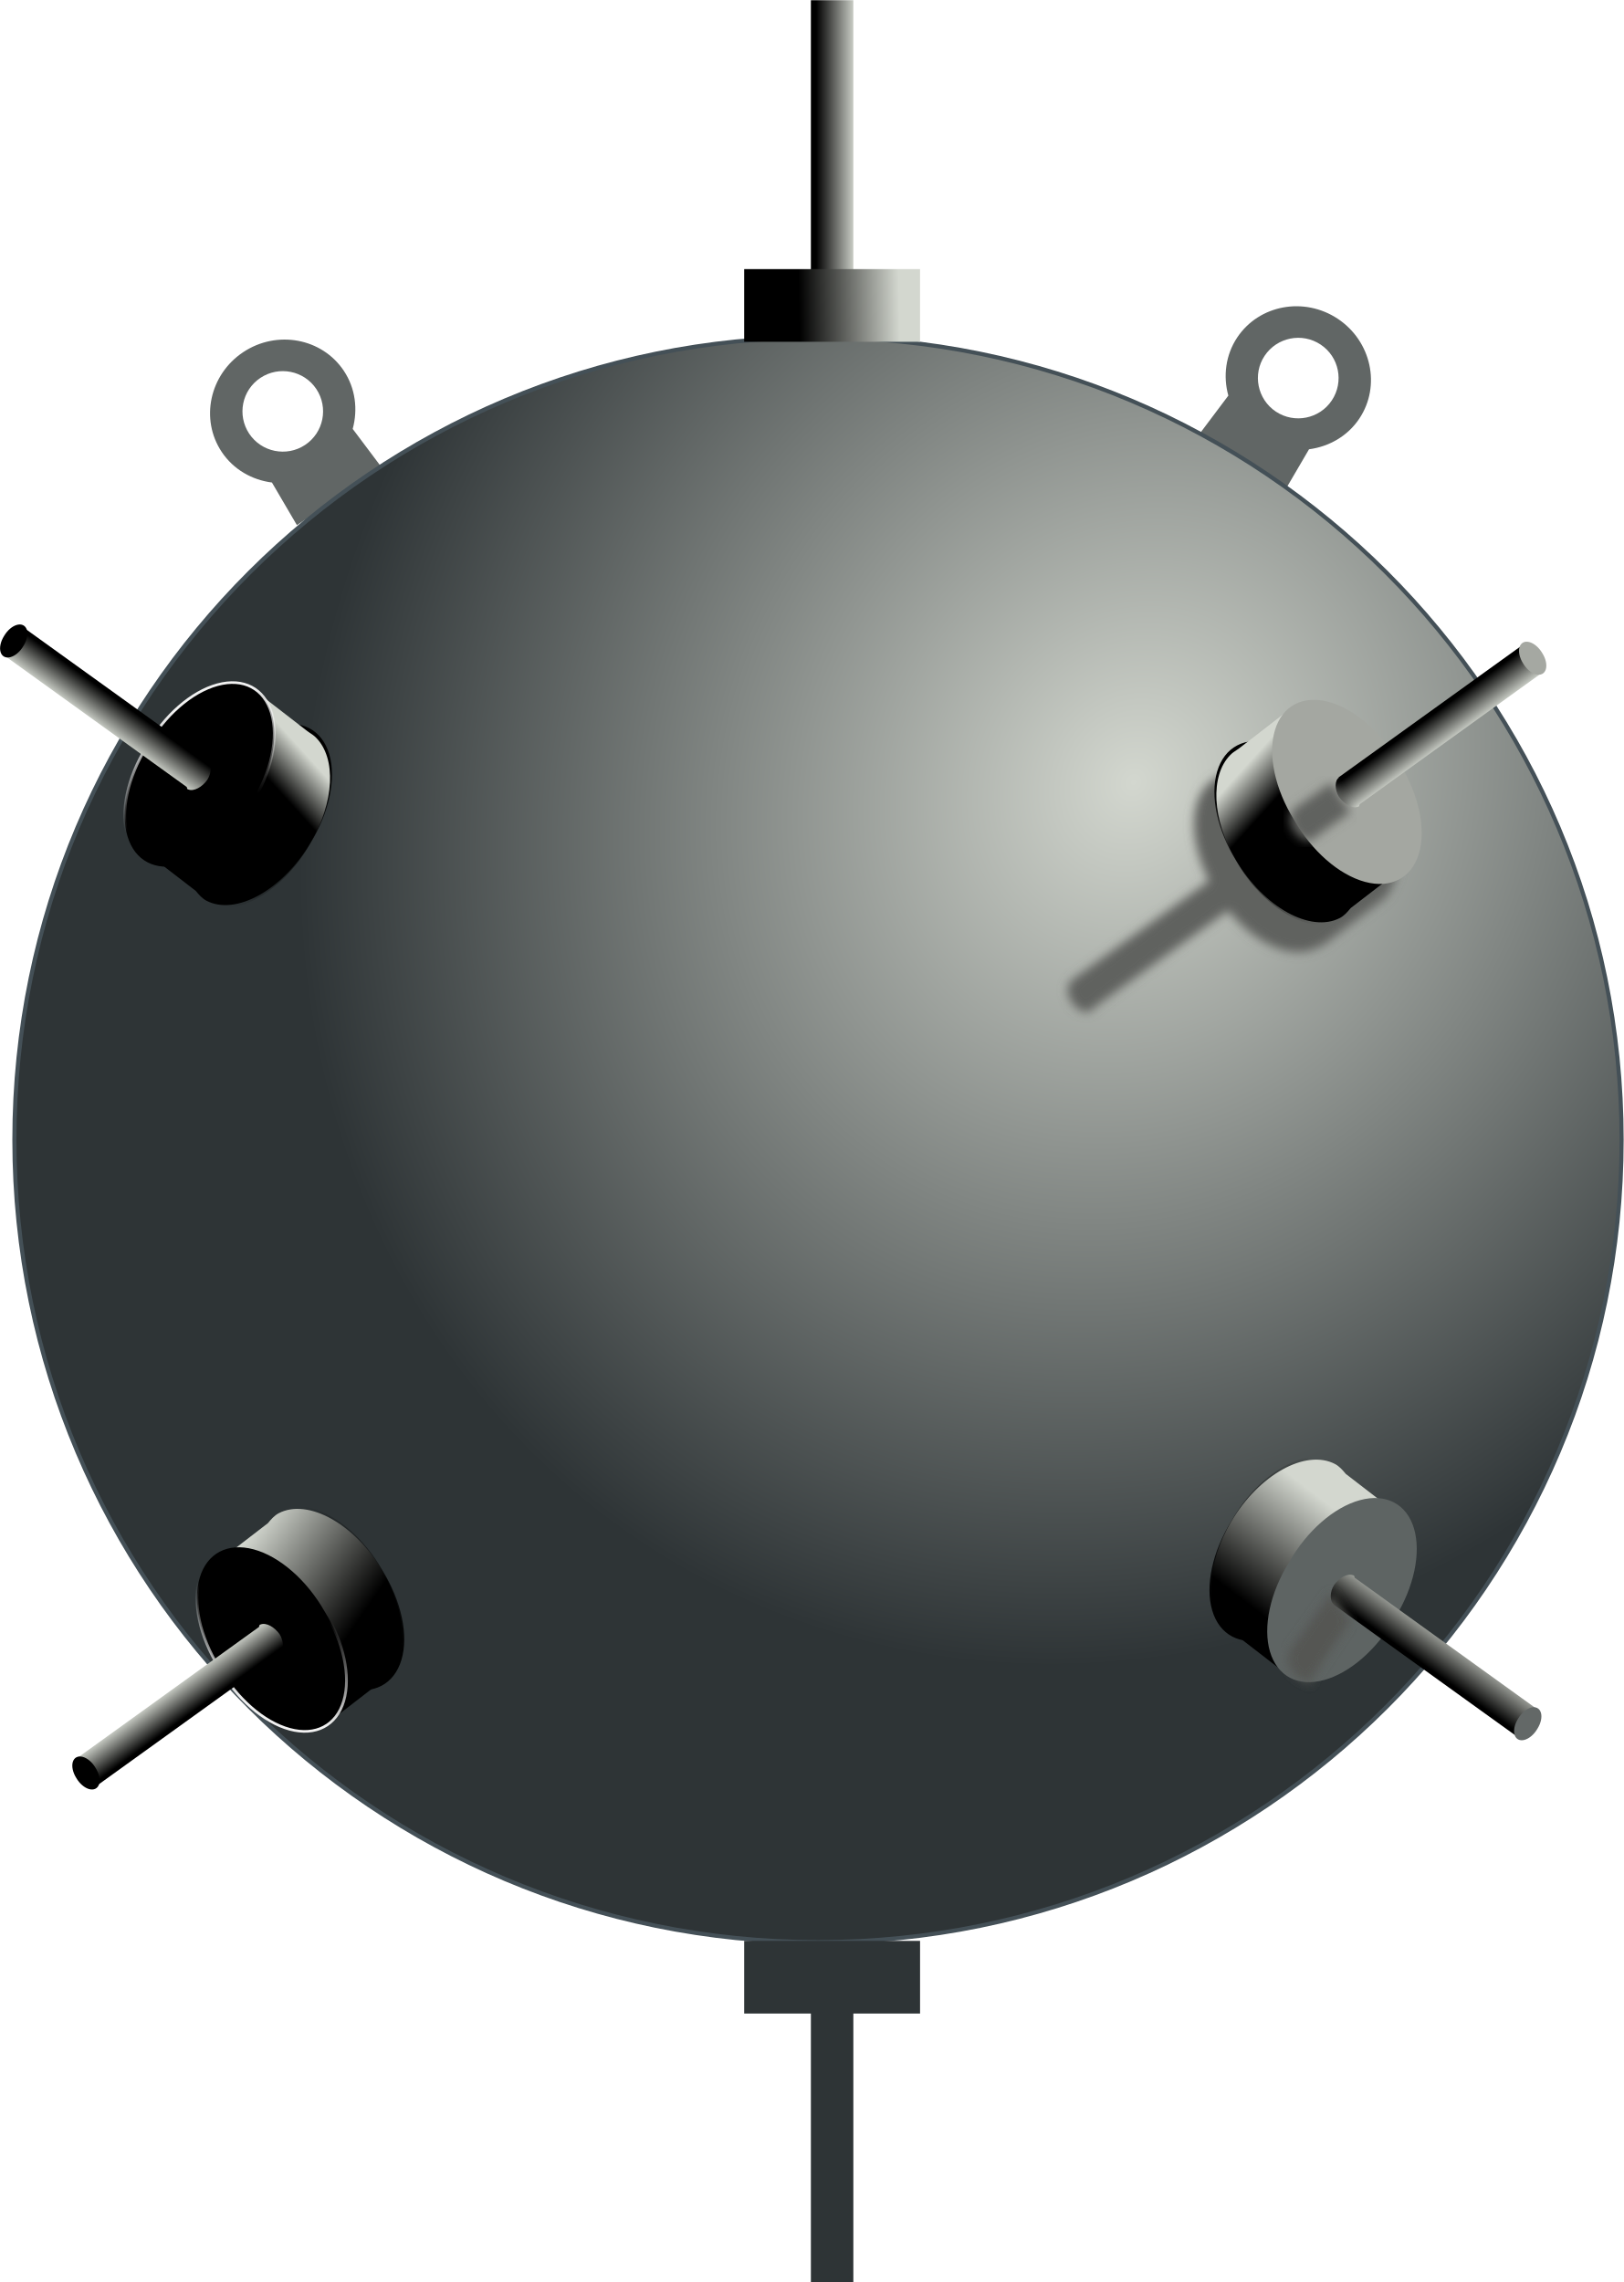
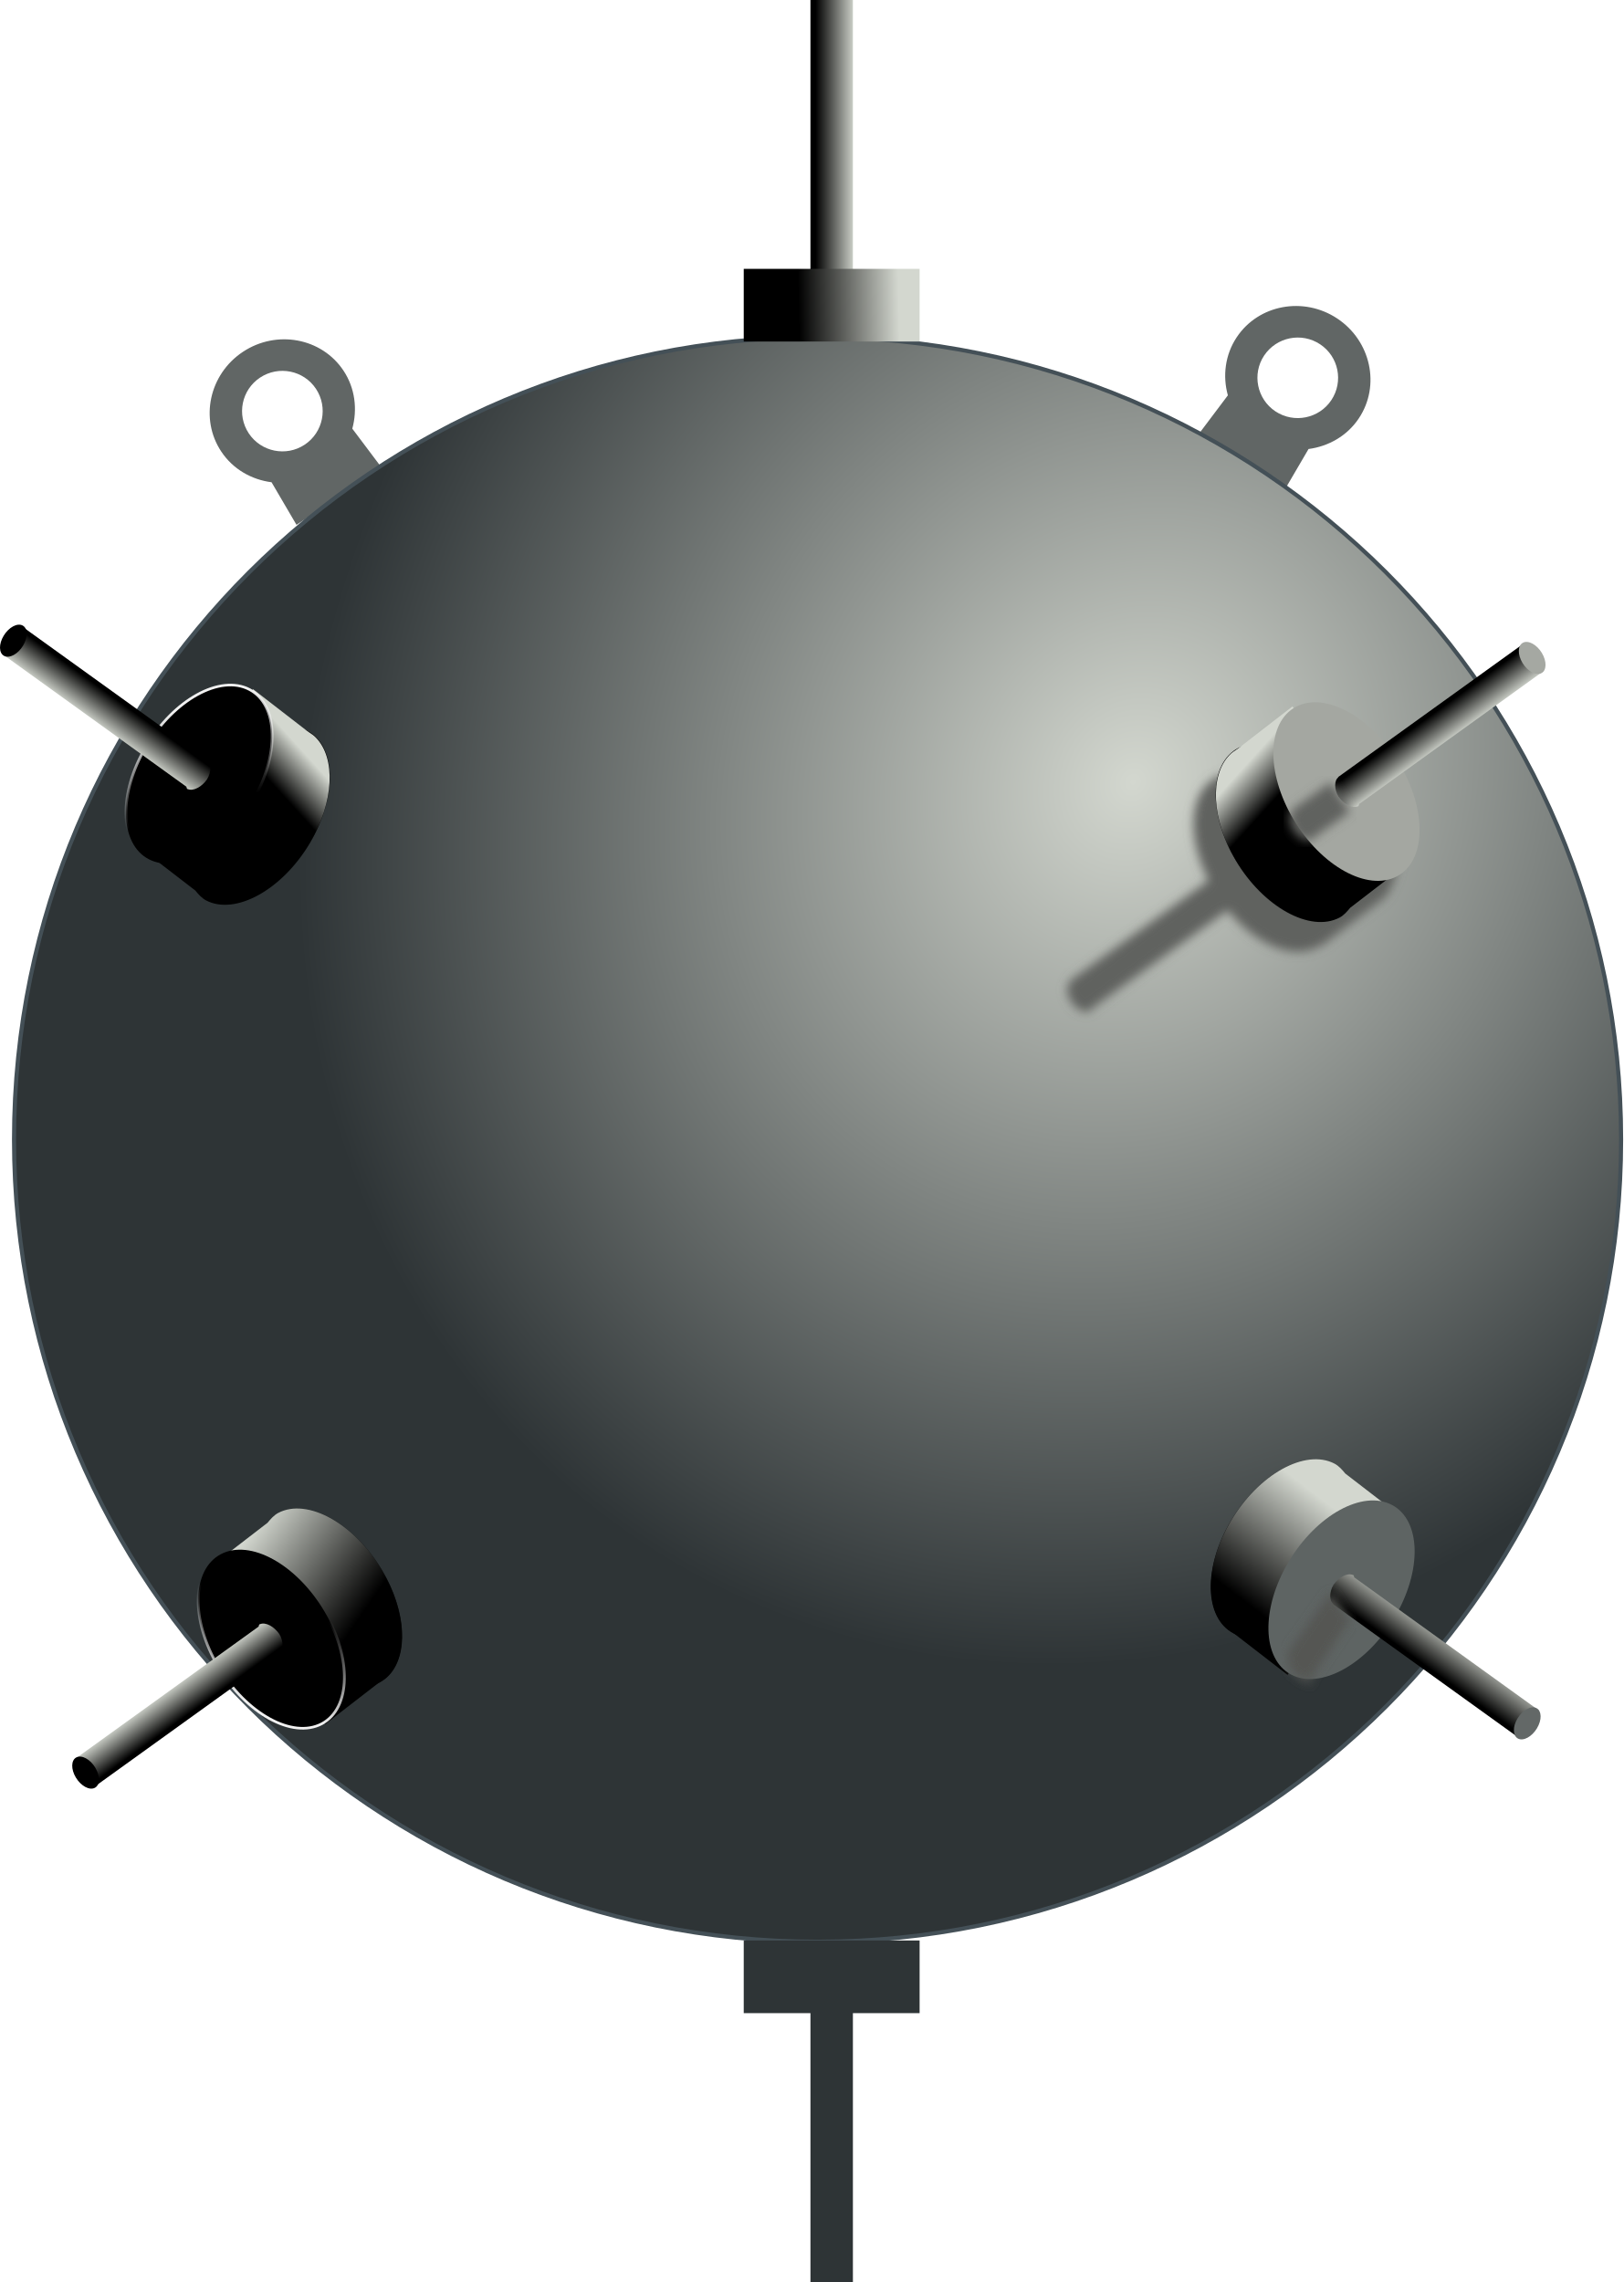
- <svg xmlns="http://www.w3.org/2000/svg" xmlns:xlink="http://www.w3.org/1999/xlink" id="svg5434" viewBox="0 0 197.82 278.04" version="1.0">
+ <svg xmlns="http://www.w3.org/2000/svg" xmlns:xlink="http://www.w3.org/1999/xlink" id="svg5434" viewBox="0 0 182.075 256" version="1.0" width="182.075" height="256">
  <defs id="defs5436">
-     <radialGradient id="radialGradient4401" gradientUnits="userSpaceOnUse" cy="27.555" cx="172.62" gradientTransform="matrix(-.55805 .97378 -.86763 -.49722 292.87 -126.84)" r="33.375">
+     <radialGradient id="radialGradient4401" gradientUnits="userSpaceOnUse" cy="27.555" cx="172.62" gradientTransform="matrix(-0.55805,0.97378,-0.86763,-0.49722,292.87,-126.84)" r="33.375">
      <stop id="stop4397" style="stop-color:#d3d7cf" offset="0" />
      <stop id="stop4399" style="stop-color:#2e3436" offset="1" />
    </radialGradient>
    <linearGradient id="linearGradient5132" y2="1390.1" xlink:href="#linearGradient5110" gradientUnits="userSpaceOnUse" x2="519.16" y1="1390.2" x1="515.03" />
-     <linearGradient id="linearGradient5130" y2="1382.7" xlink:href="#linearGradient5110" gradientUnits="userSpaceOnUse" x2="507.72" gradientTransform="translate(9.625 .0625)" y1="1382.7" x1="506.1" />
-     <linearGradient id="linearGradient5262" y2="1382.7" xlink:href="#linearGradient5110" gradientUnits="userSpaceOnUse" x2="507.72" gradientTransform="matrix(.50098 .66348 -.67704 .49095 1219.3 390.52)" y1="1382.7" x1="506.1" />
-     <linearGradient id="linearGradient5260" y2="1390.5" xlink:href="#linearGradient5110" gradientUnits="userSpaceOnUse" x2="513.39" gradientTransform="matrix(.64458 .90286 -.87111 .66807 1062.6 -1367.6)" y1="1390.2" x1="515.03" />
+     <linearGradient id="linearGradient5130" y2="1382.7" xlink:href="#linearGradient5110" gradientUnits="userSpaceOnUse" x2="507.72" gradientTransform="translate(9.625,0.0625)" y1="1382.7" x1="506.1" />
+     <linearGradient id="linearGradient5262" y2="1382.7" xlink:href="#linearGradient5110" gradientUnits="userSpaceOnUse" x2="507.72" gradientTransform="matrix(0.50098,0.66348,-0.67704,0.49095,1219.3,390.52)" y1="1382.7" x1="506.1" />
+     <linearGradient id="linearGradient5260" y2="1390.5" xlink:href="#linearGradient5110" gradientUnits="userSpaceOnUse" x2="513.39" gradientTransform="matrix(0.64458,0.90286,-0.87111,0.66807,1062.6,-1367.6)" y1="1390.2" x1="515.03" />
    <linearGradient id="linearGradient5258" y2="7.567" xlink:href="#linearGradient5146" gradientUnits="userSpaceOnUse" x2="189.99" y1="-2.771" x1="186.33" />
-     <linearGradient id="linearGradient5368" y2="4.915" xlink:href="#linearGradient5362" gradientUnits="userSpaceOnUse" x2="187.82" y1=".404" x1="192.62" />
-     <linearGradient id="linearGradient5398" y2="1382.7" xlink:href="#linearGradient5110" gradientUnits="userSpaceOnUse" x2="508.25" gradientTransform="matrix(.50098 .66348 -.67704 .49095 1219.3 390.52)" y1="1382.7" x1="506.1" />
-     <linearGradient id="linearGradient5396" y2="1391" xlink:href="#linearGradient5110" gradientUnits="userSpaceOnUse" x2="518.78" gradientTransform="matrix(.64458 .90286 -.87111 .66807 1062.6 -1367.6)" y1="1391" x1="514.01" />
+     <linearGradient id="linearGradient5368" y2="4.915" xlink:href="#linearGradient5362" gradientUnits="userSpaceOnUse" x2="187.82" y1="0.404" x1="192.62" />
+     <linearGradient id="linearGradient5398" y2="1382.7" xlink:href="#linearGradient5110" gradientUnits="userSpaceOnUse" x2="508.25" gradientTransform="matrix(0.50098,0.66348,-0.67704,0.49095,1219.3,390.52)" y1="1382.7" x1="506.1" />
+     <linearGradient id="linearGradient5396" y2="1391" xlink:href="#linearGradient5110" gradientUnits="userSpaceOnUse" x2="518.78" gradientTransform="matrix(0.64458,0.90286,-0.87111,0.66807,1062.6,-1367.6)" y1="1391" x1="514.01" />
    <filter id="filter5338">
      <feGaussianBlur id="feGaussianBlur5340" stdDeviation="0.197" />
    </filter>
    <linearGradient id="linearGradient5110">
      <stop id="stop5112" style="stop-color:#000000" offset="0" />
      <stop id="stop5114" style="stop-color:#d3d7cf" offset="1" />
    </linearGradient>
    <linearGradient id="linearGradient5362">
      <stop id="stop5364" style="stop-color:#f2f2f2" offset="0" />
      <stop id="stop5366" style="stop-color:#f2f2f2;stop-opacity:0" offset="1" />
    </linearGradient>
-     <linearGradient id="linearGradient5418" y2="1390.1" xlink:href="#linearGradient5110" gradientUnits="userSpaceOnUse" x2="520.14" gradientTransform="matrix(.64458 .90286 -.87111 .66807 1062.6 -1367.6)" y1="1391.7" x1="515.18" />
+     <linearGradient id="linearGradient5418" y2="1390.1" xlink:href="#linearGradient5110" gradientUnits="userSpaceOnUse" x2="520.14" gradientTransform="matrix(0.64458,0.90286,-0.87111,0.66807,1062.6,-1367.6)" y1="1391.7" x1="515.18" />
    <linearGradient id="linearGradient5146">
      <stop id="stop5148" style="stop-color:#000000" offset="0" />
      <stop id="stop5150" style="stop-color:#000000;stop-opacity:0" offset="1" />
    </linearGradient>
+     <linearGradient xlink:href="#linearGradient5146" id="linearGradient4650" gradientUnits="userSpaceOnUse" x1="186.33" y1="-2.771" x2="189.99" y2="7.567" />
+     <linearGradient xlink:href="#linearGradient5110" id="linearGradient4652" gradientUnits="userSpaceOnUse" gradientTransform="matrix(0.64458,0.90286,-0.87111,0.66807,1062.6,-1367.6)" x1="515.03" y1="1390.2" x2="513.39" y2="1390.5" />
+     <linearGradient xlink:href="#linearGradient5110" id="linearGradient4654" gradientUnits="userSpaceOnUse" gradientTransform="matrix(0.50098,0.66348,-0.67704,0.49095,1219.3,390.52)" x1="506.1" y1="1382.7" x2="507.72" y2="1382.7" />
+     <linearGradient xlink:href="#linearGradient5146" id="linearGradient4656" gradientUnits="userSpaceOnUse" x1="186.33" y1="-2.771" x2="189.99" y2="7.567" />
+     <linearGradient xlink:href="#linearGradient5362" id="linearGradient4658" gradientUnits="userSpaceOnUse" x1="192.62" y1="0.404" x2="187.82" y2="4.915" />
+     <linearGradient xlink:href="#linearGradient5110" id="linearGradient4660" gradientUnits="userSpaceOnUse" gradientTransform="matrix(0.50098,0.66348,-0.67704,0.49095,1219.3,390.52)" x1="506.1" y1="1382.7" x2="507.72" y2="1382.7" />
+     <linearGradient xlink:href="#linearGradient5146" id="linearGradient4662" gradientUnits="userSpaceOnUse" x1="186.33" y1="-2.771" x2="189.99" y2="7.567" />
  </defs>
-   <g id="layer1" transform="translate(-250.85 -393.34)">
-     <path id="path5432" style="fill:#616665" d="m413.83 432.18c4.09 2.72 5.29 8.17 2.63 12.16-1.43 2.15-3.71 3.42-6.13 3.74l-3.03 5.18-10.42-6.91 3.62-4.81c-0.65-2.34-0.35-4.93 1.08-7.08 2.66-3.99 8.15-5 12.25-2.28zm-2.09 3.14c-2.26-1.5-5.31-0.89-6.82 1.37-1.5 2.25-0.88 5.3 1.37 6.8 2.26 1.5 5.32 0.89 6.82-1.37s0.89-5.3-1.37-6.8z" />
-     <path id="path5424" style="fill:#616665" d="m280.49 436.24c-4.1 2.72-5.29 8.17-2.63 12.16 1.43 2.15 3.7 3.42 6.12 3.73l3.04 5.19 10.41-6.92-3.61-4.8c0.64-2.35 0.35-4.93-1.08-7.08-2.66-3.99-8.15-5-12.25-2.28zm2.09 3.14c2.26-1.5 5.31-0.89 6.81 1.36 1.5 2.26 0.89 5.31-1.37 6.81s-5.31 0.88-6.81-1.37c-1.5-2.26-0.89-5.3 1.37-6.8z" />
-     <path id="path4393" style="stroke:#445057;stroke-width:.169;fill:url(#radialGradient4401)" d="m192.75 42.305a33.125 33.125 0 1 1 -66.25 0 33.125 33.125 0 1 1 66.25 0z" transform="matrix(2.9556 0 0 2.9514 -121.28 407.35)" />
-     <g id="g5126" transform="matrix(2.9556 0 0 2.9514 -1174 -3671.3)">
-       <path id="rect5091" style="fill:url(#linearGradient5130)" d="m515.51 1377.2v11.2h1.75v-11.2h-1.75z" />
-       <path id="path5108" style="fill:url(#linearGradient5132)" d="m512.76 1388.3v3h2.75 1.75 2.75v-3h-7.25z" />
+   <g id="g4611" transform="matrix(0.9206519,0,0,0.9206519,-230.987,-362.1551)">
+     <path d="m 413.83,432.18 c 4.09,2.72 5.29,8.17 2.63,12.16 -1.43,2.15 -3.71,3.42 -6.13,3.74 l -3.03,5.18 -10.42,-6.91 3.62,-4.81 c -0.65,-2.34 -0.35,-4.93 1.08,-7.08 2.66,-3.99 8.15,-5 12.25,-2.28 z m -2.09,3.14 c -2.26,-1.5 -5.31,-0.89 -6.82,1.37 -1.5,2.25 -0.88,5.3 1.37,6.8 2.26,1.5 5.32,0.89 6.82,-1.37 1.5,-2.26 0.89,-5.3 -1.37,-6.8 z" style="fill:#616665" id="path5432" />
+     <path d="m 280.49,436.24 c -4.1,2.72 -5.29,8.17 -2.63,12.16 1.43,2.15 3.7,3.42 6.12,3.73 l 3.04,5.19 10.41,-6.92 -3.61,-4.8 c 0.64,-2.35 0.35,-4.93 -1.08,-7.08 -2.66,-3.99 -8.15,-5 -12.25,-2.28 z m 2.09,3.14 c 2.26,-1.5 5.31,-0.89 6.81,1.36 1.5,2.26 0.89,5.31 -1.37,6.81 -2.26,1.5 -5.31,0.88 -6.81,-1.37 -1.5,-2.26 -0.89,-5.3 1.37,-6.8 z" style="fill:#616665" id="path5424" />
+     <circle r="33.125" cy="42.305" cx="159.625" transform="matrix(2.9556,0,0,2.9514,-121.28,407.35)" style="fill:url(#radialGradient4401);stroke:#445057;stroke-width:0.169" id="path4393" />
+     <g transform="matrix(2.9556,0,0,2.9514,-1174,-3671.3)" id="g5126">
+       <path d="m 515.51,1377.2 v 11.2 h 1.75 v -11.2 z" style="fill:url(#linearGradient5130)" id="rect5091" />
+       <path d="m 512.76,1388.3 v 3 h 2.75 1.75 2.75 v -3 z" style="fill:url(#linearGradient5132)" id="path5108" />
    </g>
-     <path id="path5266" style="filter:url(#filter5338);fill:#60625e" transform="matrix(2.9556 0 0 2.9514 -684.47 -1038.9)" d="m361.2 527.05c0.07 0.01 0.14 0 0.19-0.03 0.06-0.03 0.1-0.07 0.13-0.13l5.56-4.03c1.14 1.4 2.66 2.07 3.69 1.53 0.04-0.02 0.08-0.06 0.12-0.09l0.03 0.06 2.16-1.65 0.06-0.03c0.04-0.03 0.06-0.08 0.09-0.1 0.1-0.06 0.21-0.13 0.29-0.22 0.1-0.1 0.17-0.21 0.25-0.34 0.07-0.13 0.14-0.28 0.18-0.44 0.05-0.16 0.08-0.32 0.1-0.5 0.01-0.13 0.03-0.26 0.03-0.4 0-0.1-0.02-0.19-0.03-0.29-0.02-0.15-0.03-0.3-0.07-0.46-0.03-0.19-0.06-0.38-0.12-0.57-0.04-0.12-0.11-0.24-0.16-0.37-0.04-0.1-0.08-0.21-0.12-0.31-0.1-0.22-0.19-0.45-0.31-0.66-0.09-0.15-0.19-0.27-0.29-0.41-0.06-0.08-0.12-0.16-0.18-0.25-0.01 0 0-0.02 0-0.03-0.16-0.2-0.36-0.39-0.53-0.56-0.19-0.19-0.37-0.35-0.57-0.5-0.57-0.44-1.16-0.72-1.72-0.78-0.36-0.04-0.69 0-1 0.15-0.09 0.05-0.18 0.12-0.25 0.19l-0.03 0.03c-0.07 0.07-0.15 0.14-0.22 0.22l-1.53 1.19c-0.12 0.03-0.23 0.07-0.34 0.12-1.13 0.6-1.23 2.44-0.31 4.25l-5.75 4.16 0.03 0.03c-0.15 0.15-0.15 0.48 0.03 0.78 0.16 0.26 0.39 0.42 0.59 0.44z" />
-     <g id="g5251" transform="matrix(2.9556 0 0 2.9514 -1160.7 -3666.9)">
-       <path id="path5144" style="fill:url(#linearGradient5258)" d="m192.24 2.449a3.712 6.32 0 1 1 -7.42 0 3.712 6.32 0 1 1 7.42 0z" transform="matrix(.58829 -.30959 .32867 .55413 419.01 1467.1)" />
-       <path id="path5138" d="m183.78 22.875l-2.22 1.719-0.09 0.062c-0.1 0.065-0.2 0.133-0.28 0.219-0.82 0.842-0.76 2.64 0.25 4.344 1.14 1.933 3.07 3.009 4.28 2.375 0.18-0.098 0.31-0.247 0.44-0.406l2.31-1.782-4.69-6.531z" style="fill:url(#linearGradient5260)" transform="translate(347.1 1382)" />
-       <path id="path5186" style="fill:#a4a7a1" d="m192.24 2.449a3.712 6.32 0 1 1 -7.42 0 3.712 6.32 0 1 1 7.42 0z" transform="matrix(.58829 -.30959 .32867 .55413 421.39 1465.4)" />
-       <path id="path5136" style="fill:url(#linearGradient5262)" d="m540.38 1402.3l-7.63 5.5h0.03c-0.18 0.1-0.19 0.5 0 0.8 0.21 0.3 0.56 0.5 0.79 0.4 0.02 0 0.04 0 0.06-0.1l7.62-5.5-0.87-1.1z" />
-       <path id="path5203" style="fill:#a5a8a2" d="m192.24 2.449a3.712 6.32 0 1 1 -7.42 0 3.712 6.32 0 1 1 7.42 0z" transform="matrix(.10749 -.05554 .060053 .09941 520.35 1413.1)" />
+     <path d="m 361.2,527.05 c 0.07,0.01 0.14,0 0.19,-0.03 0.06,-0.03 0.1,-0.07 0.13,-0.13 l 5.56,-4.03 c 1.14,1.4 2.66,2.07 3.69,1.53 0.04,-0.02 0.08,-0.06 0.12,-0.09 l 0.03,0.06 2.16,-1.65 0.06,-0.03 c 0.04,-0.03 0.06,-0.08 0.09,-0.1 0.1,-0.06 0.21,-0.13 0.29,-0.22 0.1,-0.1 0.17,-0.21 0.25,-0.34 0.07,-0.13 0.14,-0.28 0.18,-0.44 0.05,-0.16 0.08,-0.32 0.1,-0.5 0.01,-0.13 0.03,-0.26 0.03,-0.4 0,-0.1 -0.02,-0.19 -0.03,-0.29 -0.02,-0.15 -0.03,-0.3 -0.07,-0.46 -0.03,-0.19 -0.06,-0.38 -0.12,-0.57 -0.04,-0.12 -0.11,-0.24 -0.16,-0.37 -0.04,-0.1 -0.08,-0.21 -0.12,-0.31 -0.1,-0.22 -0.19,-0.45 -0.31,-0.66 -0.09,-0.15 -0.19,-0.27 -0.29,-0.41 -0.06,-0.08 -0.12,-0.16 -0.18,-0.25 -0.01,0 0,-0.02 0,-0.03 -0.16,-0.2 -0.36,-0.39 -0.53,-0.56 -0.19,-0.19 -0.37,-0.35 -0.57,-0.5 -0.57,-0.44 -1.16,-0.72 -1.72,-0.78 -0.36,-0.04 -0.69,0 -1,0.15 -0.09,0.05 -0.18,0.12 -0.25,0.19 l -0.03,0.03 c -0.07,0.07 -0.15,0.14 -0.22,0.22 l -1.53,1.19 c -0.12,0.03 -0.23,0.07 -0.34,0.12 -1.13,0.6 -1.23,2.44 -0.31,4.25 l -5.75,4.16 0.03,0.03 c -0.15,0.15 -0.15,0.48 0.03,0.78 0.16,0.26 0.39,0.42 0.59,0.44 z" transform="matrix(2.9556,0,0,2.9514,-684.47,-1038.9)" style="fill:#60625e;filter:url(#filter5338)" id="path5266" />
+     <g transform="matrix(2.9556,0,0,2.9514,-1160.7,-3666.9)" id="g5251">
+       <ellipse ry="6.32" rx="3.712" cy="2.449" cx="188.532" transform="matrix(0.58829,-0.30959,0.32867,0.55413,419.01,1467.1)" style="fill:url(#linearGradient4650)" id="path5144" />
+       <path transform="translate(347.1,1382)" style="fill:url(#linearGradient4652)" d="m 183.78,22.875 -2.22,1.719 -0.09,0.062 c -0.1,0.065 -0.2,0.133 -0.28,0.219 -0.82,0.842 -0.76,2.64 0.25,4.344 1.14,1.933 3.07,3.009 4.28,2.375 0.18,-0.098 0.31,-0.247 0.44,-0.406 l 2.31,-1.782 z" id="path5138" />
+       <ellipse ry="6.32" rx="3.712" cy="2.449" cx="188.532" transform="matrix(0.58829,-0.30959,0.32867,0.55413,421.39,1465.4)" style="fill:#a4a7a1" id="path5186" />
+       <path d="m 540.38,1402.3 -7.63,5.5 h 0.03 c -0.18,0.1 -0.19,0.5 0,0.8 0.21,0.3 0.56,0.5 0.79,0.4 0.02,0 0.04,0 0.06,-0.1 l 7.62,-5.5 z" style="fill:url(#linearGradient4654)" id="path5136" />
+       <ellipse ry="6.32" rx="3.712" cy="2.449" cx="188.532" transform="matrix(0.10749,-0.05554,0.060053,0.09941,520.35,1413.1)" style="fill:#a5a8a2" id="path5203" />
    </g>
-     <g id="g5344" transform="matrix(-2.9556 0 0 2.9514 1850.8 -3669)">
-       <path id="path5346" style="fill:url(#linearGradient5258)" d="m192.24 2.449a3.712 6.32 0 1 1 -7.42 0 3.712 6.32 0 1 1 7.42 0z" transform="matrix(.58829 -.30959 .32867 .55413 419.01 1467.1)" />
-       <path id="path5348" style="fill:url(#linearGradient5260)" d="m183.78 22.875l-2.22 1.719-0.09 0.062c-0.1 0.065-0.2 0.133-0.28 0.219-0.82 0.842-0.76 2.64 0.25 4.344 1.14 1.933 3.07 3.009 4.28 2.375 0.18-0.098 0.31-0.247 0.44-0.406l2.31-1.782-4.69-6.531z" transform="translate(347.1 1382)" />
-       <path id="path5350" style="stroke:url(#linearGradient5368);stroke-width:.169;fill:#000000" d="m192.24 2.449a3.712 6.32 0 1 1 -7.42 0 3.712 6.32 0 1 1 7.42 0z" transform="matrix(.58829 -.30959 .32867 .55413 421.39 1465.4)" />
-       <path id="path5352" style="fill:url(#linearGradient5262)" d="m540.38 1402.3l-7.63 5.5h0.03c-0.18 0.1-0.19 0.5 0 0.8 0.21 0.3 0.56 0.5 0.79 0.4 0.02 0 0.04 0 0.06-0.1l7.62-5.5-0.87-1.1z" />
-       <path id="path5354" style="fill:#000000" d="m192.24 2.449a3.712 6.32 0 1 1 -7.42 0 3.712 6.32 0 1 1 7.42 0z" transform="matrix(.10749 -.05554 .060053 .09941 520.35 1413.1)" />
+     <g transform="matrix(-2.9556,0,0,2.9514,1850.8,-3669)" id="g5344">
+       <ellipse ry="6.32" rx="3.712" cy="2.449" cx="188.532" transform="matrix(0.58829,-0.30959,0.32867,0.55413,419.01,1467.1)" style="fill:url(#linearGradient4656)" id="path5346" />
+       <path transform="translate(347.1,1382)" d="m 183.78,22.875 -2.22,1.719 -0.09,0.062 c -0.1,0.065 -0.2,0.133 -0.28,0.219 -0.82,0.842 -0.76,2.64 0.25,4.344 1.14,1.933 3.07,3.009 4.28,2.375 0.18,-0.098 0.31,-0.247 0.44,-0.406 l 2.31,-1.782 z" style="fill:url(#linearGradient5260)" id="path5348" />
+       <ellipse ry="6.32" rx="3.712" cy="2.449" cx="188.532" transform="matrix(0.58829,-0.30959,0.32867,0.55413,421.39,1465.4)" style="fill:#000000;stroke:url(#linearGradient4658);stroke-width:0.169" id="path5350" />
+       <path d="m 540.38,1402.3 -7.63,5.5 h 0.03 c -0.18,0.1 -0.19,0.5 0,0.8 0.21,0.3 0.56,0.5 0.79,0.4 0.02,0 0.04,0 0.06,-0.1 l 7.62,-5.5 z" style="fill:url(#linearGradient4660)" id="path5352" />
+       <ellipse ry="6.32" rx="3.712" cy="2.449" cx="188.532" transform="matrix(0.10749,-0.05554,0.060053,0.09941,520.35,1413.1)" style="fill:#000000" id="path5354" />
    </g>
-     <g id="g5370" transform="matrix(2.9556 0 0 -2.9514 -1174 4736.1)">
-       <path id="path5372" style="fill:#2e3436" d="m515.51 1377.2v11.2h1.75v-11.2h-1.75z" />
-       <path id="path5374" style="fill:#2e3436" d="m512.76 1388.3v3h2.75 1.75 2.75v-3h-7.25z" />
+     <g transform="matrix(2.9556,0,0,-2.9514,-1174,4736.1)" id="g5370">
+       <path d="m 515.51,1377.2 v 11.2 h 1.75 v -11.2 z" style="fill:#2e3436" id="path5372" />
+       <path d="m 512.76,1388.3 v 3 h 2.75 1.75 2.75 v -3 z" style="fill:#2e3436" id="path5374" />
    </g>
-     <g id="g5382" transform="matrix(2.9556 0 0 -2.9514 -1161.3 4743.8)">
-       <path id="path5384" style="fill:url(#linearGradient5258)" d="m192.24 2.449a3.712 6.32 0 1 1 -7.42 0 3.712 6.32 0 1 1 7.42 0z" transform="matrix(.58829 -.30959 .32867 .55413 419.01 1467.1)" />
-       <path id="path5386" style="fill:url(#linearGradient5396)" d="m183.78 22.875l-2.22 1.719-0.09 0.062c-0.1 0.065-0.2 0.133-0.28 0.219-0.82 0.842-0.76 2.64 0.25 4.344 1.14 1.933 3.07 3.009 4.28 2.375 0.18-0.098 0.31-0.247 0.44-0.406l2.31-1.782-4.69-6.531z" transform="translate(347.1 1382)" />
-       <path id="path5388" style="fill:#5e6463" d="m192.24 2.449a3.712 6.32 0 1 1 -7.42 0 3.712 6.32 0 1 1 7.42 0z" transform="matrix(.58829 -.30959 .32867 .55413 421.39 1465.4)" />
-       <path id="path5390" style="fill:url(#linearGradient5398)" d="m540.38 1402.3l-7.63 5.5h0.03c-0.18 0.1-0.19 0.5 0 0.8 0.21 0.3 0.56 0.5 0.79 0.4 0.02 0 0.04 0 0.06-0.1l7.62-5.5-0.87-1.1z" />
-       <path id="path5392" style="fill:#636867" d="m192.24 2.449a3.712 6.32 0 1 1 -7.42 0 3.712 6.32 0 1 1 7.42 0z" transform="matrix(.10749 -.05554 .060053 .09941 520.35 1413.1)" />
+     <g transform="matrix(2.9556,0,0,-2.9514,-1161.3,4743.8)" id="g5382">
+       <ellipse ry="6.32" rx="3.712" cy="2.449" cx="188.532" transform="matrix(0.58829,-0.30959,0.32867,0.55413,419.01,1467.1)" style="fill:url(#linearGradient4662)" id="path5384" />
+       <path transform="translate(347.1,1382)" d="m 183.78,22.875 -2.22,1.719 -0.09,0.062 c -0.1,0.065 -0.2,0.133 -0.28,0.219 -0.82,0.842 -0.76,2.64 0.25,4.344 1.14,1.933 3.07,3.009 4.28,2.375 0.18,-0.098 0.31,-0.247 0.44,-0.406 l 2.31,-1.782 z" style="fill:url(#linearGradient5396)" id="path5386" />
+       <ellipse ry="6.32" rx="3.712" cy="2.449" cx="188.532" transform="matrix(0.58829,-0.30959,0.32867,0.55413,421.39,1465.4)" style="fill:#5e6463" id="path5388" />
+       <path d="m 540.38,1402.3 -7.63,5.5 h 0.03 c -0.18,0.1 -0.19,0.5 0,0.8 0.21,0.3 0.56,0.5 0.79,0.4 0.02,0 0.04,0 0.06,-0.1 l 7.62,-5.5 z" style="fill:url(#linearGradient5398)" id="path5390" />
+       <ellipse ry="6.32" rx="3.712" cy="2.449" cx="188.532" transform="matrix(0.10749,-0.05554,0.060053,0.09941,520.35,1413.1)" style="fill:#636867" id="path5392" />
    </g>
-     <path id="path5400" style="filter:url(#filter5338);fill:#60625e" transform="matrix(2.9556 0 0 2.9514 -684.47 -1038.9)" d="m370.37 519.98c0.06 0.01 0.13 0 0.18-0.03 0.06-0.03 0.1-0.07 0.13-0.12l1.44-1.03-0.78-1.22-1.63 1.15 0.03 0.04c-0.14 0.15-0.15 0.47 0.03 0.78 0.16 0.26 0.4 0.41 0.6 0.43z" />
-     <path id="path5402" transform="matrix(2.9556 0 0 2.9514 -684.47 -1038.9)" style="filter:url(#filter5338);fill:#555753" d="m370.27 554.64c0.07 0.01 0.32 0.6 0.19-0.03-0.01-0.06 0.1-0.06 0.13-0.12l1.53-2.28-0.78-1.22-1.72 2.4 0.03 0.04c-0.15 0.15-0.15 0.47 0.03 0.78 0.16 0.26 0.39 0.41 0.59 0.43z" />
-     <g id="g5404" transform="matrix(-2.9556 0 0 -2.9514 1859.6 4749.8)">
-       <path id="path5406" style="fill:url(#linearGradient5258)" d="m192.24 2.449a3.712 6.32 0 1 1 -7.42 0 3.712 6.32 0 1 1 7.42 0z" transform="matrix(.58829 -.30959 .32867 .55413 419.01 1467.1)" />
-       <path id="path5408" d="m183.78 22.875l-2.22 1.719-0.09 0.062c-0.1 0.065-0.2 0.133-0.28 0.219-0.82 0.842-0.76 2.64 0.25 4.344 1.14 1.933 3.07 3.009 4.28 2.375 0.18-0.098 0.31-0.247 0.44-0.406l2.31-1.782-4.69-6.531z" style="fill:url(#linearGradient5418)" transform="translate(347.1 1382)" />
-       <path id="path5410" style="stroke-width:.169;stroke:url(#linearGradient5368);fill:#000000" d="m192.24 2.449a3.712 6.32 0 1 1 -7.42 0 3.712 6.32 0 1 1 7.42 0z" transform="matrix(.58829 -.30959 .32867 .55413 421.39 1465.4)" />
-       <path id="path5412" style="fill:url(#linearGradient5262)" d="m540.38 1402.3l-7.63 5.5h0.03c-0.18 0.1-0.19 0.5 0 0.8 0.21 0.3 0.56 0.5 0.79 0.4 0.02 0 0.04 0 0.06-0.1l7.62-5.5-0.87-1.1z" />
-       <path id="path5414" style="fill:#000000" d="m192.24 2.449a3.712 6.32 0 1 1 -7.42 0 3.712 6.32 0 1 1 7.42 0z" transform="matrix(.10749 -.05554 .060053 .09941 520.35 1413.1)" />
+     <path d="m 370.37,519.98 c 0.06,0.01 0.13,0 0.18,-0.03 0.06,-0.03 0.1,-0.07 0.13,-0.12 l 1.44,-1.03 -0.78,-1.22 -1.63,1.15 0.03,0.04 c -0.14,0.15 -0.15,0.47 0.03,0.78 0.16,0.26 0.4,0.41 0.6,0.43 z" transform="matrix(2.9556,0,0,2.9514,-684.47,-1038.9)" style="fill:#60625e;filter:url(#filter5338)" id="path5400" />
+     <path d="m 370.27,554.64 c 0.07,0.01 0.32,0.6 0.19,-0.03 -0.01,-0.06 0.1,-0.06 0.13,-0.12 l 1.53,-2.28 -0.78,-1.22 -1.72,2.4 0.03,0.04 c -0.15,0.15 -0.15,0.47 0.03,0.78 0.16,0.26 0.39,0.41 0.59,0.43 z" style="fill:#555753;filter:url(#filter5338)" transform="matrix(2.9556,0,0,2.9514,-684.47,-1038.9)" id="path5402" />
+     <g transform="matrix(-2.9556,0,0,-2.9514,1859.6,4749.8)" id="g5404">
+       <ellipse ry="6.32" rx="3.712" cy="2.449" cx="188.532" transform="matrix(0.58829,-0.30959,0.32867,0.55413,419.01,1467.1)" style="fill:url(#linearGradient5258)" id="path5406" />
+       <path transform="translate(347.1,1382)" style="fill:url(#linearGradient5418)" d="m 183.78,22.875 -2.22,1.719 -0.09,0.062 c -0.1,0.065 -0.2,0.133 -0.28,0.219 -0.82,0.842 -0.76,2.64 0.25,4.344 1.14,1.933 3.07,3.009 4.28,2.375 0.18,-0.098 0.31,-0.247 0.44,-0.406 l 2.31,-1.782 z" id="path5408" />
+       <ellipse ry="6.32" rx="3.712" cy="2.449" cx="188.532" transform="matrix(0.58829,-0.30959,0.32867,0.55413,421.39,1465.4)" style="fill:#000000;stroke:url(#linearGradient5368);stroke-width:0.169" id="path5410" />
+       <path d="m 540.38,1402.3 -7.63,5.5 h 0.03 c -0.18,0.1 -0.19,0.5 0,0.8 0.21,0.3 0.56,0.5 0.79,0.4 0.02,0 0.04,0 0.06,-0.1 l 7.62,-5.5 z" style="fill:url(#linearGradient5262)" id="path5412" />
+       <ellipse ry="6.32" rx="3.712" cy="2.449" cx="188.532" transform="matrix(0.10749,-0.05554,0.060053,0.09941,520.35,1413.1)" style="fill:#000000" id="path5414" />
    </g>
  </g>
</svg>
